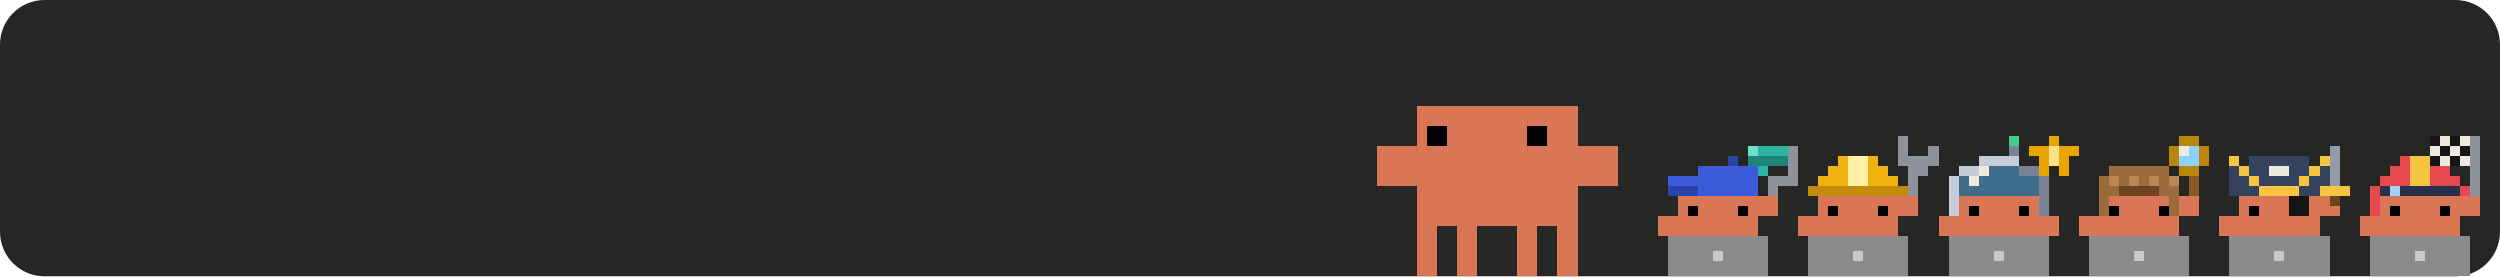
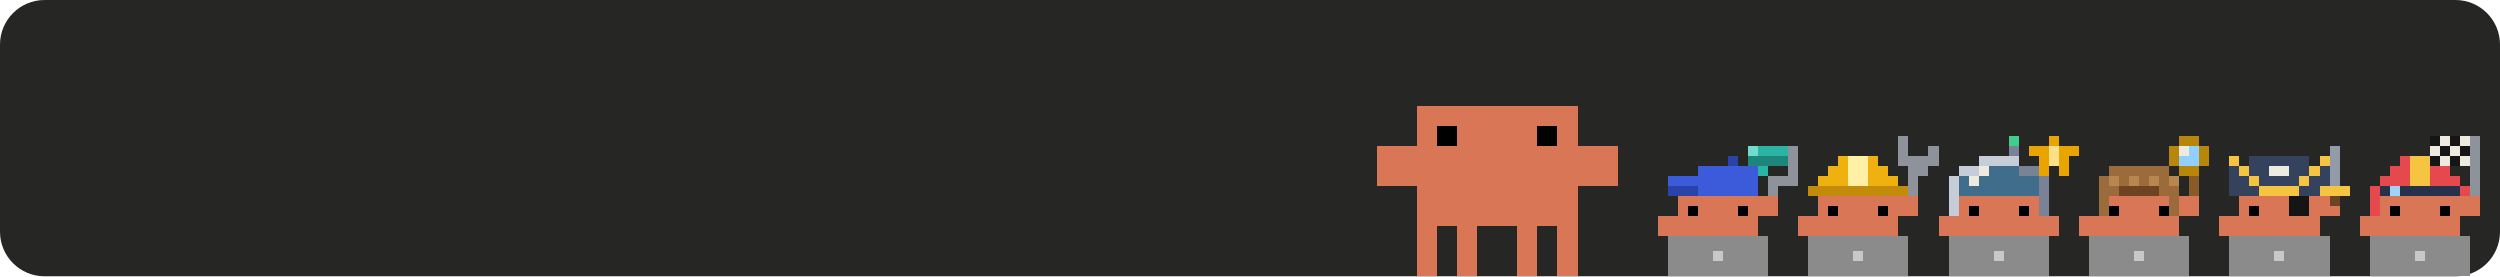
<svg xmlns="http://www.w3.org/2000/svg" width="561" height="62" viewBox="0 0 561 62">
  <rect width="561" height="62" rx="10" fill="#262624" />
  <svg width="100%" height="100%" shape-rendering="crispEdges">
-     <svg x="100%" y="10.25" width="76.5" height="51.75" viewBox="0 0 34 23" overflow="visible">
+     <svg x="100%" y="10.25" width="76.5" height="51.75" viewBox="0 0 34 23" overflow="visible" data-grid="team">
      <g data-term="skip">
        <path fill="#D87656" d="M-12 15h8v2h-8z" />
        <path fill="#000000" d="M-11 16h1v1h-1zM-6 16h1v1h-1z" />
        <g>
          <path fill="#D87656" d="M-14 17h10v2h-10z" />
          <animateTransform attributeName="transform" type="translate" values="0 0;0 -0.6" dur="0.32s" begin="-3s" calcMode="discrete" repeatCount="indefinite" />
        </g>
        <path fill="#D87656" d="M-4 15h2v2h-2zM-12 19h8v2h-8zM-12 21h1v2h-1zM-10 21h1v2h-1zM-7 21h1v2h-1zM-5 21h1v2h-1z" />
        <path fill="#8b8b8b" d="M-13 19h10v4h-10z" />
        <path fill="#c8c8c8" d="M-8.5 20.5h1v1h-1z" />
      </g>
      <g data-term="only" visibility="hidden">
        <path fill="#D87656" d="M-12 15h8v2h-8zM-14 17h12v2h-12z" />
        <rect x="-12" y="17" width="2" height="2" fill="#000000">
          <animate attributeName="height" values="2;1;2" keyTimes="0;0.95;0.985" dur="4s" begin="-3s" calcMode="discrete" repeatCount="indefinite" />
          <animate attributeName="y" values="17;18;17" keyTimes="0;0.95;0.985" dur="4s" begin="-3s" calcMode="discrete" repeatCount="indefinite" />
        </rect>
        <rect x="-6" y="17" width="2" height="2" fill="#000000">
          <animate attributeName="height" values="2;1;2" keyTimes="0;0.95;0.985" dur="4s" begin="-3s" calcMode="discrete" repeatCount="indefinite" />
          <animate attributeName="y" values="17;18;17" keyTimes="0;0.95;0.985" dur="4s" begin="-3s" calcMode="discrete" repeatCount="indefinite" />
        </rect>
        <path fill="#6e6e6e" d="M-14 19h12v2h-12z" />
        <path fill="#8b8b8b" d="M-14 21h12v2h-12z" />
        <path fill="#D87656" d="M-4 15h2v2h-2z" />
      </g>
      <path fill="#e5484d" d="M-10 11h4v1h-4zM-11 12h6v1h-6zM-12 13h8v1h-8zM-13 14h1v3h-1zM-4 14h1v1h-1z" />
      <path fill="#f5c542" d="M-9 11h2v3h-2z" />
      <path fill="#27324a" d="M-12 14h8v1h-8z" />
      <path fill="#9fd3f5" d="M-11 14h1v1h-1z" />
      <path fill="#8e929a" d="M-3 9h1v6h-1z" />
      <rect x="-7" y="9" width="4" height="3" fill="#eeeae0">
        <animate attributeName="fill" values="#eeeae0;#151515" dur="1.2s" begin="-3s" calcMode="discrete" repeatCount="indefinite" />
      </rect>
      <path fill="#151515" d="M-7 9h1v1h-1zM-5 9h1v1h-1zM-6 10h1v1h-1zM-4 10h1v1h-1zM-7 11h1v1h-1zM-5 11h1v1h-1z">
        <animate attributeName="fill" values="#151515;#eeeae0" dur="1.2s" begin="-3s" calcMode="discrete" repeatCount="indefinite" />
      </path>
      <g data-term="skip">
        <path fill="#D87656" d="M-26 15h8v2h-8z" />
        <path fill="#000000" d="M-25 16h1v1h-1zM-20 16h1v1h-1z" />
        <g>
          <path fill="#D87656" d="M-28 17h10v2h-10z" />
          <animateTransform attributeName="transform" type="translate" values="0 0;0 -0.6" dur="0.32s" begin="-3.11s" calcMode="discrete" repeatCount="indefinite" />
        </g>
        <path fill="#D87656" d="M-18 15h2v2h-2zM-26 19h8v2h-8zM-26 21h1v2h-1zM-24 21h1v2h-1zM-21 21h1v2h-1zM-19 21h1v2h-1z" />
        <path fill="#8b8b8b" d="M-27 19h10v4h-10z" />
        <path fill="#c8c8c8" d="M-22.5 20.5h1v1h-1z" />
      </g>
      <g data-term="only" visibility="hidden">
        <path fill="#D87656" d="M-26 15h8v2h-8zM-28 17h12v2h-12z" />
        <rect x="-26" y="17" width="2" height="2" fill="#000000">
          <animate attributeName="height" values="2;1;2" keyTimes="0;0.95;0.985" dur="4s" begin="-3.77s" calcMode="discrete" repeatCount="indefinite" />
          <animate attributeName="y" values="17;18;17" keyTimes="0;0.95;0.985" dur="4s" begin="-3.77s" calcMode="discrete" repeatCount="indefinite" />
        </rect>
        <rect x="-20" y="17" width="2" height="2" fill="#000000">
          <animate attributeName="height" values="2;1;2" keyTimes="0;0.95;0.985" dur="4s" begin="-3.77s" calcMode="discrete" repeatCount="indefinite" />
          <animate attributeName="y" values="17;18;17" keyTimes="0;0.95;0.985" dur="4s" begin="-3.77s" calcMode="discrete" repeatCount="indefinite" />
        </rect>
        <path fill="#6e6e6e" d="M-28 19h12v2h-12z" />
        <path fill="#8b8b8b" d="M-28 21h12v2h-12z" />
        <path fill="#D87656" d="M-18 15h2v2h-2z" />
      </g>
      <path fill="#34425e" d="M-25 11h6v1h-6zM-27 12h10v3h-10z" />
      <path fill="#eeeae0" d="M-23 12h2v1h-2z" />
      <path fill="#f5c542" d="M-27 11h1v1h-1zM-18 11h1v1h-1zM-26 12h1v1h-1zM-19 12h1v1h-1zM-25 13h1v1h-1zM-20 13h1v1h-1zM-24 14h1v1h-1zM-23 14h1v1h-1zM-22 14h1v1h-1zM-21 14h1v1h-1z" />
      <path fill="#151515" d="M-21 15h2v2h-2z" />
      <g>
        <path fill="#949ba8" d="M-17 10h1v4h-1z" />
        <path fill="#f5c542" d="M-18 14h3v1h-3z" />
        <path fill="#6b4423" d="M-17 15h1v1h-1z" />
        <animateTransform attributeName="transform" type="translate" values="0 0;0 0;0 -1;0 0" dur="1.6s" begin="-3.11s" calcMode="discrete" repeatCount="indefinite" />
      </g>
      <g data-term="skip">
        <path fill="#D87656" d="M-40 15h8v2h-8z" />
        <path fill="#000000" d="M-39 16h1v1h-1zM-34 16h1v1h-1z" />
        <g>
          <path fill="#D87656" d="M-42 17h10v2h-10z" />
          <animateTransform attributeName="transform" type="translate" values="0 0;0 -0.6" dur="0.32s" begin="-3.22s" calcMode="discrete" repeatCount="indefinite" />
        </g>
        <path fill="#D87656" d="M-32 15h2v2h-2zM-40 19h8v2h-8zM-40 21h1v2h-1zM-38 21h1v2h-1zM-35 21h1v2h-1zM-33 21h1v2h-1z" />
        <path fill="#8b8b8b" d="M-41 19h10v4h-10z" />
        <path fill="#c8c8c8" d="M-36.5 20.5h1v1h-1z" />
      </g>
      <g data-term="only" visibility="hidden">
        <path fill="#D87656" d="M-40 15h8v2h-8zM-42 17h12v2h-12z" />
        <rect x="-40" y="17" width="2" height="2" fill="#000000">
          <animate attributeName="height" values="2;1;2" keyTimes="0;0.95;0.985" dur="4s" begin="-4.54s" calcMode="discrete" repeatCount="indefinite" />
          <animate attributeName="y" values="17;18;17" keyTimes="0;0.95;0.985" dur="4s" begin="-4.54s" calcMode="discrete" repeatCount="indefinite" />
        </rect>
        <rect x="-34" y="17" width="2" height="2" fill="#000000">
          <animate attributeName="height" values="2;1;2" keyTimes="0;0.95;0.985" dur="4s" begin="-4.54s" calcMode="discrete" repeatCount="indefinite" />
          <animate attributeName="y" values="17;18;17" keyTimes="0;0.95;0.985" dur="4s" begin="-4.54s" calcMode="discrete" repeatCount="indefinite" />
        </rect>
        <path fill="#6e6e6e" d="M-42 19h12v2h-12z" />
        <path fill="#8b8b8b" d="M-42 21h12v2h-12z" />
        <path fill="#D87656" d="M-32 15h2v2h-2z" />
      </g>
      <path fill="#9c6b3c" d="M-39 12h6v1h-6zM-40 13h8v2h-8zM-40 15h1v2h-1zM-33 15h1v2h-1z" />
      <path fill="#b9864f" d="M-39 13h1v1h-1zM-37 13h1v1h-1zM-35 13h1v1h-1zM-33 13h1v1h-1z" />
      <path fill="#6e4322" d="M-38 14h4v1h-4z" />
      <g>
        <path fill="#b8860b" d="M-32 9h2v1h-2zM-32 12h2v1h-2zM-33 10h1v2h-1zM-30 10h1v2h-1z" />
        <path fill="#8fd0ff" d="M-32 10h2v2h-2z" />
        <path fill="#eeeae0" d="M-32 10h1v1h-1z" />
        <path fill="#8b5a2b" d="M-31 13h1v2h-1z" />
        <animateTransform attributeName="transform" type="translate" values="0 0;1 0;1 1;0 1" dur="1.6s" begin="-3.22s" calcMode="discrete" repeatCount="indefinite" />
      </g>
      <g data-term="skip">
        <path fill="#D87656" d="M-54 15h8v2h-8z" />
        <path fill="#000000" d="M-53 16h1v1h-1zM-48 16h1v1h-1z" />
        <g>
          <path fill="#D87656" d="M-56 17h12v2h-12z" />
          <animateTransform attributeName="transform" type="translate" values="0 0;0 -0.6" dur="0.32s" begin="-3.33s" calcMode="discrete" repeatCount="indefinite" />
        </g>
        <path fill="#D87656" d="M-54 19h8v2h-8zM-54 21h1v2h-1zM-52 21h1v2h-1zM-49 21h1v2h-1zM-47 21h1v2h-1z" />
        <path fill="#8b8b8b" d="M-55 19h10v4h-10z" />
        <path fill="#c8c8c8" d="M-50.5 20.5h1v1h-1z" />
      </g>
      <g data-term="only" visibility="hidden">
        <path fill="#D87656" d="M-54 15h8v2h-8zM-56 17h12v2h-12z" />
        <rect x="-54" y="17" width="2" height="2" fill="#000000">
          <animate attributeName="height" values="2;1;2" keyTimes="0;0.95;0.985" dur="4s" begin="-5.31s" calcMode="discrete" repeatCount="indefinite" />
          <animate attributeName="y" values="17;18;17" keyTimes="0;0.95;0.985" dur="4s" begin="-5.31s" calcMode="discrete" repeatCount="indefinite" />
        </rect>
        <rect x="-48" y="17" width="2" height="2" fill="#000000">
          <animate attributeName="height" values="2;1;2" keyTimes="0;0.95;0.985" dur="4s" begin="-5.31s" calcMode="discrete" repeatCount="indefinite" />
          <animate attributeName="y" values="17;18;17" keyTimes="0;0.95;0.985" dur="4s" begin="-5.31s" calcMode="discrete" repeatCount="indefinite" />
        </rect>
        <path fill="#6e6e6e" d="M-56 19h12v2h-12z" />
        <path fill="#8b8b8b" d="M-56 21h12v2h-12z" />
      </g>
      <rect x="-54" y="12" width="8" height="3" fill="#5ab4f5" fill-opacity="0.5" />
      <path fill="#c6cdd9" d="M-52 11h4v1h-4zM-54 12h2v1h-2zM-55 13h1v4h-1z" />
      <path fill="#7a8396" d="M-48 12h2v1h-2zM-46 13h1v4h-1z" />
      <path fill="#eeeae0" d="M-52 12h1v1h-1zM-53 13h1v1h-1z" />
      <path fill="#7a8396" d="M-49 10h1v1h-1z" />
      <path fill="#3ecf8e" d="M-49 9h1v1h-1z" />
      <path fill="#eaa400" d="M-45 9h1v1h-1zM-47 10h1v1h-1zM-46 10h1v1h-1zM-44 10h1v1h-1zM-43 10h1v1h-1zM-46 11h1v1h-1zM-44 11h1v1h-1zM-46 12h1v1h-1zM-44 12h1v1h-1z">
        <animate attributeName="opacity" values="1;1;0" dur="2.4s" begin="-3.33s" calcMode="discrete" repeatCount="indefinite" />
      </path>
      <path fill="#fbe08a" d="M-45 10h1v1h-1zM-45 11h1v1h-1z" />
      <g data-term="skip">
        <path fill="#D87656" d="M-68 15h8v2h-8z" />
        <path fill="#000000" d="M-67 16h1v1h-1zM-62 16h1v1h-1z" />
        <g>
          <path fill="#D87656" d="M-70 17h10v2h-10z" />
          <animateTransform attributeName="transform" type="translate" values="0 0;0 -0.6" dur="0.32s" begin="-3.44s" calcMode="discrete" repeatCount="indefinite" />
        </g>
        <path fill="#D87656" d="M-60 15h2v2h-2zM-68 19h8v2h-8zM-68 21h1v2h-1zM-66 21h1v2h-1zM-63 21h1v2h-1zM-61 21h1v2h-1z" />
        <path fill="#8b8b8b" d="M-69 19h10v4h-10z" />
        <path fill="#c8c8c8" d="M-64.5 20.5h1v1h-1z" />
      </g>
      <g data-term="only" visibility="hidden">
        <path fill="#D87656" d="M-68 15h8v2h-8zM-70 17h12v2h-12z" />
        <rect x="-68" y="17" width="2" height="2" fill="#000000">
          <animate attributeName="height" values="2;1;2" keyTimes="0;0.95;0.985" dur="4s" begin="-6.08s" calcMode="discrete" repeatCount="indefinite" />
          <animate attributeName="y" values="17;18;17" keyTimes="0;0.95;0.985" dur="4s" begin="-6.08s" calcMode="discrete" repeatCount="indefinite" />
        </rect>
        <rect x="-62" y="17" width="2" height="2" fill="#000000">
          <animate attributeName="height" values="2;1;2" keyTimes="0;0.95;0.985" dur="4s" begin="-6.08s" calcMode="discrete" repeatCount="indefinite" />
          <animate attributeName="y" values="17;18;17" keyTimes="0;0.95;0.985" dur="4s" begin="-6.08s" calcMode="discrete" repeatCount="indefinite" />
        </rect>
        <path fill="#6e6e6e" d="M-70 19h12v2h-12z" />
        <path fill="#8b8b8b" d="M-70 21h12v2h-12z" />
        <path fill="#D87656" d="M-60 15h2v2h-2z" />
      </g>
      <path fill="#eeb10f" d="M-66 11h4v1h-4zM-67 12h6v1h-6zM-68 13h8v1h-8z" />
      <path fill="#c48a0a" d="M-69 14h10v1h-10z" />
      <path fill="#fff0a6" d="M-65 11h2v3h-2z" />
      <g>
        <path fill="#8e929a" d="M-60 9h1v3h-1zM-59 11h3v1h-3zM-57 10h1v1h-1zM-59 12h2v1h-2zM-59 13h1v2h-1z" />
        <animateTransform attributeName="transform" type="translate" values="0 0;0 0;-1 0" dur="1.5s" begin="-3.44s" calcMode="discrete" repeatCount="indefinite" />
      </g>
      <g data-term="skip">
        <path fill="#D87656" d="M-82 15h8v2h-8z" />
        <path fill="#000000" d="M-81 16h1v1h-1zM-76 16h1v1h-1z" />
        <g>
          <path fill="#D87656" d="M-84 17h10v2h-10z" />
          <animateTransform attributeName="transform" type="translate" values="0 0;0 -0.6" dur="0.32s" begin="-3.55s" calcMode="discrete" repeatCount="indefinite" />
        </g>
        <path fill="#D87656" d="M-74 15h2v2h-2zM-82 19h8v2h-8zM-82 21h1v2h-1zM-80 21h1v2h-1zM-77 21h1v2h-1zM-75 21h1v2h-1z" />
        <path fill="#8b8b8b" d="M-83 19h10v4h-10z" />
        <path fill="#c8c8c8" d="M-78.5 20.5h1v1h-1z" />
      </g>
      <g data-term="only" visibility="hidden">
        <path fill="#D87656" d="M-82 15h8v2h-8zM-84 17h12v2h-12z" />
        <rect x="-82" y="17" width="2" height="2" fill="#000000">
          <animate attributeName="height" values="2;1;2" keyTimes="0;0.95;0.985" dur="4s" begin="-6.85s" calcMode="discrete" repeatCount="indefinite" />
          <animate attributeName="y" values="17;18;17" keyTimes="0;0.95;0.985" dur="4s" begin="-6.85s" calcMode="discrete" repeatCount="indefinite" />
        </rect>
        <rect x="-76" y="17" width="2" height="2" fill="#000000">
          <animate attributeName="height" values="2;1;2" keyTimes="0;0.95;0.985" dur="4s" begin="-6.85s" calcMode="discrete" repeatCount="indefinite" />
          <animate attributeName="y" values="17;18;17" keyTimes="0;0.95;0.985" dur="4s" begin="-6.85s" calcMode="discrete" repeatCount="indefinite" />
        </rect>
        <path fill="#6e6e6e" d="M-84 19h12v2h-12z" />
        <path fill="#8b8b8b" d="M-84 21h12v2h-12z" />
        <path fill="#D87656" d="M-74 15h2v2h-2z" />
      </g>
      <path fill="#2a43a8" d="M-77 11h1v1h-1z" />
      <path fill="#3b5bdb" d="M-80 12h6v1h-6zM-83 13h9v1h-9z" />
      <path fill="#2a43a8" d="M-83 14h3v1h-3z" />
      <path fill="#3b5bdb" d="M-80 14h6v1h-6z" />
      <path fill="#2bb3a3" d="M-75 10h4v1h-4z" />
      <path fill="#1d8579" d="M-75 11h4v1h-4z" />
      <path fill="#6fdccd" d="M-75 10h1v1h-1z" />
      <path fill="#8e929a" d="M-71 10h1v3h-1zM-73 13h3v1h-3zM-73 14h1v1h-1z" />
      <g>
        <path fill="#2bb3a3" d="M-74 12h1v1h-1z" />
        <animateTransform attributeName="transform" type="translate" values="0 0;0 0;0 1;0 2" dur="1.6s" begin="-3.55s" calcMode="discrete" repeatCount="indefinite" />
      </g>
    </svg>
    <defs>
-       <g id="clawd-sprite">
+       <g id="clawd-sprite" data-grid="clawd">
        <g transform="scale(2.25)">
          <g transform="translate(-122 0)">
-             <animateTransform attributeName="transform" type="translate" values="-122 0;-122 0;-217.046 0;-217.046 0;-147.55 0;-147.55 0;-193.54 0;-193.54 0;-122 0" keyTimes="0;0.063;0.306;0.393;0.57;0.63;0.747;0.818;1" dur="57.998s" begin="-3s" calcMode="linear" repeatCount="indefinite" />
+             <animateTransform attributeName="transform" type="translate" values="-122 0;-122 0;-158.792 0;-158.792 0;-133.242 0;-133.242 0;-170.034 0;-170.034 0;-122 0" keyTimes="0;0.08;0.218;0.355;0.451;0.586;0.724;0.82;1" dur="39.42s" begin="-3s" calcMode="linear" repeatCount="indefinite" />
            <g>
              <g visibility="visible">
-                 <animate attributeName="visibility" values="visible" keyTimes="0" dur="57.998s" begin="-3s" calcMode="discrete" repeatCount="indefinite" />
+                 <animate attributeName="visibility" values="visible" keyTimes="0" dur="39.42s" begin="-3s" calcMode="discrete" repeatCount="indefinite" />
                <g transform="translate(0 0)">
-                   <animateTransform attributeName="transform" type="translate" values="0 0" keyTimes="0" dur="57.998s" begin="-3s" calcMode="discrete" repeatCount="indefinite" />
+                   <animateTransform attributeName="transform" type="translate" values="0 0" keyTimes="0" dur="39.42s" begin="-3s" calcMode="discrete" repeatCount="indefinite" />
                  <g transform="translate(0 0)">
-                     <animateTransform attributeName="transform" type="translate" values="0 0;0 -1;0 0;0 -1;0 0;0 -1;0 0;0 -1;0 0;0 -1;0 0;0 -1;0 0;0 -1;0 0;0 -1;0 0;0 -1;0 0;0 -1;0 0;0 -1;0 0;0 -1;0 0;0 -1;0 0;0 -1;0 0;0 -1;0 0;0 -1;0 0;0 -1;0 0;0 -1;0 0;0 -1;0 0;0 -1;0 0;0 -1;0 0;0 -1;0 0;0 -1;0 0;0 -1;0 0;0 -1;0 0;0 -1;0 0;0 -1;0 0;0 -1;0 0;0 -1;0 0;0 -1;0 0;0 -1;0 0;0 -1;0 0;0 -1;0 0;0 -1;0 0;0 -1;0 0;0 -1;0 0;0 -1;0 0;0 -1;0 0;0 -1;0 0;0 -1;0 0;0 -1;0 0;0 -1;0 0;0 -1;0 0;0 -1;0 0;0 -1;0 0;0 -1;0 0;0 -1;0 0;0 -1;0 0;0 -1;0 0;0 -1;0 0;0 -1;0 0;0 -1;0 0;0 -1;0 0;0 -1;0 0;0 -1;0 0;0 -1;0 0;0 -1;0 0;0 -1;0 0;0 -1;0 0;0 -1;0 0;0 -1;0 0;0 -1;0 0;0 -1;0 0;0 -1;0 0;0 -1;0 0;0 -1;0 0;0 -1;0 0;0 -1;0 0;0 -1;0 0;0 -1;0 0;0 -1;0 0;0 -1;0 0;0 -1;0 0;0 -1;0 0;0 -1;0 0;0 -1;0 0;0 -1;0 0;0 -1;0 0;0 -1;0 0;0 -1;0 0;0 -1;0 0;0 -1;0 0;0 -1;0 0;0 -1;0 0;0 -1;0 0;0 -1;0 0;0 -1;0 0;0 -1;0 0;0 -1;0 0;0 -1;0 0;0 -1;0 0;0 -1;0 0;0 -1;0 0;0 -1;0 0;0 -1;0 0;0 -1;0 0;0 -1;0 0;0 -1;0 0;0 -1;0 0;0 -1;0 0;0 -1;0 0;0 -1;0 0;0 -1;0 0;0 -1;0 0;0 -1;0 0;0 -1;0 0;0 -1;0 0;0 -1;0 0;0 -1;0 0;0 -1;0 0;0 -1;0 0;0 -1;0 0;0 -1;0 0;0 -1;0 0;0 -1;0 0;0 -1;0 0;0 -1;0 0;0 -1" keyTimes="0;0.063;0.066;0.069;0.072;0.076;0.079;0.082;0.085;0.088;0.091;0.094;0.097;0.1;0.103;0.107;0.11;0.113;0.116;0.119;0.122;0.125;0.128;0.131;0.135;0.138;0.141;0.144;0.147;0.15;0.153;0.156;0.159;0.162;0.166;0.169;0.172;0.175;0.178;0.181;0.184;0.187;0.19;0.194;0.197;0.2;0.203;0.206;0.209;0.212;0.215;0.218;0.221;0.225;0.228;0.231;0.234;0.237;0.24;0.243;0.246;0.249;0.252;0.256;0.259;0.262;0.265;0.268;0.271;0.274;0.277;0.28;0.283;0.287;0.29;0.293;0.296;0.299;0.302;0.305;0.306;0.393;0.396;0.399;0.402;0.405;0.408;0.412;0.415;0.418;0.421;0.424;0.427;0.43;0.433;0.436;0.439;0.443;0.446;0.449;0.452;0.455;0.458;0.461;0.464;0.467;0.47;0.474;0.477;0.48;0.483;0.486;0.489;0.492;0.495;0.498;0.502;0.505;0.508;0.511;0.514;0.517;0.52;0.523;0.526;0.529;0.533;0.536;0.539;0.542;0.545;0.548;0.551;0.554;0.557;0.56;0.564;0.567;0.57;0.63;0.633;0.636;0.639;0.642;0.646;0.649;0.652;0.655;0.658;0.661;0.664;0.667;0.67;0.673;0.677;0.68;0.683;0.686;0.689;0.692;0.695;0.698;0.701;0.704;0.708;0.711;0.714;0.717;0.72;0.723;0.726;0.729;0.732;0.736;0.739;0.742;0.745;0.818;0.821;0.824;0.827;0.83;0.833;0.836;0.839;0.842;0.845;0.849;0.852;0.855;0.858;0.861;0.864;0.867;0.87;0.873;0.877;0.88;0.883;0.886;0.889;0.892;0.895;0.898;0.901;0.904;0.908;0.911;0.914;0.917;0.92;0.923;0.926;0.929;0.932;0.935;0.939;0.942;0.945;0.948;0.951;0.954;0.957;0.96;0.963;0.967;0.97;0.973;0.976;0.979;0.982;0.985;0.988;0.991;0.994;0.998" dur="57.998s" begin="-3s" calcMode="discrete" repeatCount="indefinite" />
+                     <animateTransform attributeName="transform" type="translate" values="0 0;0 -1;0 0;0 -1;0 0;0 -1;0 0;0 -1;0 0;0 -1;0 0;0 -1;0 0;0 -1;0 0;0 -1;0 0;0 -1;0 0;0 -1;0 0;0 -1;0 0;0 -1;0 0;0 -1;0 0;0 -1;0 0;0 -1;0 0;0 -1;0 0;0 -1;0 0;0 -1;0 0;0 -1;0 0;0 -1;0 0;0 -1;0 0;0 -1;0 0;0 -1;0 0;0 -1;0 0;0 -1;0 0;0 -1;0 0;0 -1;0 0;0 -1;0 0;0 -1;0 0;0 -1;0 0;0 -1;0 0;0 -1;0 0;0 -1;0 0;0 -1;0 0;0 -1;0 0;0 -1;0 0;0 -1;0 0;0 -1;0 0;0 -1;0 0;0 -1;0 0;0 -1;0 0;0 -1;0 0;0 -1;0 0;0 -1;0 0;0 -1;0 0;0 -1;0 0;0 -1;0 0;0 -1;0 0;0 -1;0 0;0 -1;0 0;0 -1;0 0;0 -1;0 0;0 -1;0 0;0 -1;0 0;0 -1;0 0;0 -1;0 0;0 -1;0 0;0 -1;0 0;0 -1;0 0;0 -1;0 0;0 -1;0 0;0 -1;0 0;0 -1;0 0" keyTimes="0;0.08;0.085;0.09;0.094;0.099;0.103;0.108;0.112;0.117;0.122;0.126;0.131;0.135;0.14;0.144;0.149;0.153;0.158;0.163;0.167;0.172;0.176;0.181;0.185;0.19;0.195;0.199;0.204;0.208;0.213;0.217;0.218;0.355;0.36;0.365;0.369;0.374;0.378;0.383;0.387;0.392;0.396;0.401;0.406;0.41;0.415;0.419;0.424;0.428;0.433;0.438;0.442;0.447;0.451;0.586;0.59;0.595;0.599;0.604;0.608;0.613;0.618;0.622;0.627;0.631;0.636;0.64;0.645;0.65;0.654;0.659;0.663;0.668;0.672;0.677;0.682;0.686;0.691;0.695;0.7;0.704;0.709;0.713;0.718;0.723;0.724;0.82;0.824;0.829;0.833;0.838;0.843;0.847;0.852;0.856;0.861;0.865;0.87;0.875;0.879;0.884;0.888;0.893;0.897;0.902;0.907;0.911;0.916;0.92;0.925;0.929;0.934;0.938;0.943;0.948;0.952;0.957;0.961;0.966;0.97;0.975;0.98;0.984;0.989;0.993;0.998" dur="39.42s" begin="-3s" calcMode="discrete" repeatCount="indefinite" />
                    <rect x="14" y="17" width="2" height="6" fill="#D87656" />
                    <rect x="24" y="17" width="2" height="6" fill="#D87656" />
                  </g>
                  <g transform="translate(0 0)">
-                     <animateTransform attributeName="transform" type="translate" values="0 0;0 -1;0 0;0 -1;0 0;0 -1;0 0;0 -1;0 0;0 -1;0 0;0 -1;0 0;0 -1;0 0;0 -1;0 0;0 -1;0 0;0 -1;0 0;0 -1;0 0;0 -1;0 0;0 -1;0 0;0 -1;0 0;0 -1;0 0;0 -1;0 0;0 -1;0 0;0 -1;0 0;0 -1;0 0;0 -1;0 0;0 -1;0 0;0 -1;0 0;0 -1;0 0;0 -1;0 0;0 -1;0 0;0 -1;0 0;0 -1;0 0;0 -1;0 0;0 -1;0 0;0 -1;0 0;0 -1;0 0;0 -1;0 0;0 -1;0 0;0 -1;0 0;0 -1;0 0;0 -1;0 0;0 -1;0 0;0 -1;0 0;0 -1;0 0;0 -1;0 0;0 -1;0 0;0 -1;0 0;0 -1;0 0;0 -1;0 0;0 -1;0 0;0 -1;0 0;0 -1;0 0;0 -1;0 0;0 -1;0 0;0 -1;0 0;0 -1;0 0;0 -1;0 0;0 -1;0 0;0 -1;0 0;0 -1;0 0;0 -1;0 0;0 -1;0 0;0 -1;0 0;0 -1;0 0;0 -1;0 0;0 -1;0 0;0 -1;0 0;0 -1;0 0;0 -1;0 0;0 -1;0 0;0 -1;0 0;0 -1;0 0;0 -1;0 0;0 -1;0 0;0 -1;0 0;0 -1;0 0;0 -1;0 0;0 -1;0 0;0 -1;0 0;0 -1;0 0;0 -1;0 0;0 -1;0 0;0 -1;0 0;0 -1;0 0;0 -1;0 0;0 -1;0 0;0 -1;0 0;0 -1;0 0;0 -1;0 0;0 -1;0 0;0 -1;0 0;0 -1;0 0;0 -1;0 0;0 -1;0 0;0 -1;0 0;0 -1;0 0;0 -1;0 0;0 -1;0 0;0 -1;0 0;0 -1;0 0;0 -1;0 0;0 -1;0 0;0 -1;0 0;0 -1;0 0;0 -1;0 0;0 -1;0 0;0 -1;0 0;0 -1;0 0;0 -1;0 0;0 -1;0 0;0 -1;0 0;0 -1;0 0;0 -1;0 0;0 -1;0 0;0 -1;0 0;0 -1;0 0;0 -1;0 0;0 -1;0 0;0 -1;0 0;0 -1;0 0;0 -1;0 0" keyTimes="0;0.066;0.069;0.072;0.076;0.079;0.082;0.085;0.088;0.091;0.094;0.097;0.1;0.103;0.107;0.11;0.113;0.116;0.119;0.122;0.125;0.128;0.131;0.135;0.138;0.141;0.144;0.147;0.15;0.153;0.156;0.159;0.162;0.166;0.169;0.172;0.175;0.178;0.181;0.184;0.187;0.19;0.194;0.197;0.2;0.203;0.206;0.209;0.212;0.215;0.218;0.221;0.225;0.228;0.231;0.234;0.237;0.24;0.243;0.246;0.249;0.252;0.256;0.259;0.262;0.265;0.268;0.271;0.274;0.277;0.28;0.283;0.287;0.29;0.293;0.296;0.299;0.302;0.305;0.396;0.399;0.402;0.405;0.408;0.412;0.415;0.418;0.421;0.424;0.427;0.43;0.433;0.436;0.439;0.443;0.446;0.449;0.452;0.455;0.458;0.461;0.464;0.467;0.47;0.474;0.477;0.48;0.483;0.486;0.489;0.492;0.495;0.498;0.502;0.505;0.508;0.511;0.514;0.517;0.52;0.523;0.526;0.529;0.533;0.536;0.539;0.542;0.545;0.548;0.551;0.554;0.557;0.56;0.564;0.567;0.57;0.57;0.633;0.636;0.639;0.642;0.646;0.649;0.652;0.655;0.658;0.661;0.664;0.667;0.67;0.673;0.677;0.68;0.683;0.686;0.689;0.692;0.695;0.698;0.701;0.704;0.708;0.711;0.714;0.717;0.72;0.723;0.726;0.729;0.732;0.736;0.739;0.742;0.745;0.747;0.821;0.824;0.827;0.83;0.833;0.836;0.839;0.842;0.845;0.849;0.852;0.855;0.858;0.861;0.864;0.867;0.87;0.873;0.877;0.88;0.883;0.886;0.889;0.892;0.895;0.898;0.901;0.904;0.908;0.911;0.914;0.917;0.92;0.923;0.926;0.929;0.932;0.935;0.939;0.942;0.945;0.948;0.951;0.954;0.957;0.96;0.963;0.967;0.97;0.973;0.976;0.979;0.982;0.985;0.988;0.991;0.994;0.998" dur="57.998s" begin="-3s" calcMode="discrete" repeatCount="indefinite" />
+                     <animateTransform attributeName="transform" type="translate" values="0 0;0 -1;0 0;0 -1;0 0;0 -1;0 0;0 -1;0 0;0 -1;0 0;0 -1;0 0;0 -1;0 0;0 -1;0 0;0 -1;0 0;0 -1;0 0;0 -1;0 0;0 -1;0 0;0 -1;0 0;0 -1;0 0;0 -1;0 0;0 -1;0 0;0 -1;0 0;0 -1;0 0;0 -1;0 0;0 -1;0 0;0 -1;0 0;0 -1;0 0;0 -1;0 0;0 -1;0 0;0 -1;0 0;0 -1;0 0;0 -1;0 0;0 -1;0 0;0 -1;0 0;0 -1;0 0;0 -1;0 0;0 -1;0 0;0 -1;0 0;0 -1;0 0;0 -1;0 0;0 -1;0 0;0 -1;0 0;0 -1;0 0;0 -1;0 0;0 -1;0 0;0 -1;0 0;0 -1;0 0;0 -1;0 0;0 -1;0 0;0 -1;0 0;0 -1;0 0;0 -1;0 0;0 -1;0 0;0 -1;0 0;0 -1;0 0;0 -1;0 0;0 -1;0 0;0 -1;0 0;0 -1;0 0;0 -1;0 0;0 -1;0 0;0 -1;0 0;0 -1;0 0;0 -1;0 0;0 -1" keyTimes="0;0.085;0.09;0.094;0.099;0.103;0.108;0.112;0.117;0.122;0.126;0.131;0.135;0.14;0.144;0.149;0.153;0.158;0.163;0.167;0.172;0.176;0.181;0.185;0.19;0.195;0.199;0.204;0.208;0.213;0.217;0.36;0.365;0.369;0.374;0.378;0.383;0.387;0.392;0.396;0.401;0.406;0.41;0.415;0.419;0.424;0.428;0.433;0.438;0.442;0.447;0.59;0.595;0.599;0.604;0.608;0.613;0.618;0.622;0.627;0.631;0.636;0.64;0.645;0.65;0.654;0.659;0.663;0.668;0.672;0.677;0.682;0.686;0.691;0.695;0.7;0.704;0.709;0.713;0.718;0.723;0.824;0.829;0.833;0.838;0.843;0.847;0.852;0.856;0.861;0.865;0.87;0.875;0.879;0.884;0.888;0.893;0.897;0.902;0.907;0.911;0.916;0.92;0.925;0.929;0.934;0.938;0.943;0.948;0.952;0.957;0.961;0.966;0.97;0.975;0.98;0.984;0.989;0.993;0.998" dur="39.42s" begin="-3s" calcMode="discrete" repeatCount="indefinite" />
                    <rect x="18" y="17" width="2" height="6" fill="#D87656" />
                    <rect x="28" y="17" width="2" height="6" fill="#D87656" />
                  </g>
                  <g transform="translate(0 -1)">
-                     <animateTransform attributeName="transform" type="translate" values="0 0;0 -1;0 0;0 -1;0 0;0 -1;0 0;0 -1;0 0;0 -1;0 0;0 -1;0 0;0 -1;0 0;0 -1;0 0;0 -1;0 0;0 -1;0 0;0 -1;0 0;0 -1;0 0;0 -1;0 0;0 -1;0 0;0 -1;0 0;0 -1;0 0;0 -1;0 0;0 -1;0 0;0 -1;0 0;0 -1;0 0;0 -1;0 0;0 -1;0 0;0 -1;0 0;0 -1;0 0;0 -1;0 0;0 -1;0 0;0 -1;0 0;0 -1;0 0;0 -1;0 0;0 -1;0 0;0 -1;0 0;0 -1;0 0;0 -1;0 0;0 -1;0 0;0 -1;0 0;0 -1;0 0;0 -1;0 0;0 -1;0 0;0 -1;0 0;0 -1;0 0;0 -1;0 0;0 -1;0 0;0 -1;0 0;0 -1;0 0;0 -1;0 0;0 -1;0 0;0 -1;0 0;0 -1;0 0;0 -1;0 0;0 -1;0 0;0 -1;0 0;0 -1;0 0;0 -1;0 0;0 -1;0 0;0 -1;0 0;0 -1;0 0;0 -1;0 0;0 -1;0 0;0 -1;0 0;0 -1;0 0;0 -1;0 0;0 -1;0 0;0 -1;0 0;0 -1;0 0;0 -1;0 0;0 -1;0 0;0 -1;0 0;0 -1;0 0;0 -1;0 0;0 -1;0 0;0 -1;0 0;0 -1;0 0;0 -1;0 0;0 -1;0 0;0 -1;0 0;0 -1;0 0;0 -1;0 0;0 -1;0 0;0 -1;0 0;0 -1;0 0;0 -1;0 0;0 -1;0 0;0 -1;0 0;0 -1;0 0;0 -1;0 0;0 -1;0 0;0 -1;0 0;0 -1;0 0;0 -1;0 0;0 -1;0 0;0 -1;0 0;0 -1;0 0;0 -1;0 0;0 -1;0 0;0 -1;0 0;0 -1;0 0;0 -1;0 0;0 -1;0 0;0 -1;0 0;0 -1;0 0;0 -1;0 0;0 -1;0 0;0 -1;0 0;0 -1;0 0;0 -1;0 0;0 -1;0 0;0 -1;0 0;0 -1;0 0;0 -1;0 0;0 -1;0 0;0 -1;0 0;0 -1;0 0;0 -1;0 0;0 -1;0 0;0 -1;0 0;0 -1;0 0;0 -1;0 0;0 -1;0 0;0 -1;0 0;0 -1;0 0;0 -1;0 0;0 -1;0 0;0 -1;0 0;0 -1" keyTimes="0;0.017;0.034;0.052;0.066;0.069;0.072;0.076;0.079;0.082;0.085;0.088;0.091;0.094;0.097;0.1;0.103;0.107;0.11;0.113;0.116;0.119;0.122;0.125;0.128;0.131;0.135;0.138;0.141;0.144;0.147;0.15;0.153;0.156;0.159;0.162;0.166;0.169;0.172;0.175;0.178;0.181;0.184;0.187;0.19;0.194;0.197;0.2;0.203;0.206;0.209;0.212;0.215;0.218;0.221;0.225;0.228;0.231;0.234;0.237;0.24;0.243;0.246;0.249;0.252;0.256;0.259;0.262;0.265;0.268;0.271;0.274;0.277;0.28;0.283;0.287;0.29;0.293;0.296;0.299;0.302;0.305;0.306;0.323;0.34;0.357;0.375;0.392;0.396;0.399;0.402;0.405;0.408;0.412;0.415;0.418;0.421;0.424;0.427;0.43;0.433;0.436;0.439;0.443;0.446;0.449;0.452;0.455;0.458;0.461;0.464;0.467;0.47;0.474;0.477;0.48;0.483;0.486;0.489;0.492;0.495;0.498;0.502;0.505;0.508;0.511;0.514;0.517;0.52;0.523;0.526;0.529;0.533;0.536;0.539;0.542;0.545;0.548;0.551;0.554;0.557;0.56;0.564;0.567;0.57;0.587;0.605;0.622;0.633;0.636;0.639;0.642;0.646;0.649;0.652;0.655;0.658;0.661;0.664;0.667;0.67;0.673;0.677;0.68;0.683;0.686;0.689;0.692;0.695;0.698;0.701;0.704;0.708;0.711;0.714;0.717;0.72;0.723;0.726;0.729;0.732;0.736;0.739;0.742;0.745;0.765;0.782;0.799;0.816;0.818;0.821;0.824;0.827;0.83;0.833;0.836;0.839;0.842;0.845;0.849;0.852;0.855;0.858;0.861;0.864;0.867;0.87;0.873;0.877;0.88;0.883;0.886;0.889;0.892;0.895;0.898;0.901;0.904;0.908;0.911;0.914;0.917;0.92;0.923;0.926;0.929;0.932;0.935;0.939;0.942;0.945;0.948;0.951;0.954;0.957;0.96;0.963;0.967;0.97;0.973;0.976;0.979;0.982;0.985;0.988;0.991;0.994;0.998" dur="57.998s" begin="-3s" calcMode="discrete" repeatCount="indefinite" />
+                     <animateTransform attributeName="transform" type="translate" values="0 0;0 -1;0 0;0 -1;0 0;0 -1;0 0;0 -1;0 0;0 -1;0 0;0 -1;0 0;0 -1;0 0;0 -1;0 0;0 -1;0 0;0 -1;0 0;0 -1;0 0;0 -1;0 0;0 -1;0 0;0 -1;0 0;0 -1;0 0;0 -1;0 0;0 -1;0 0;0 -1;0 0;0 -1;0 0;0 -1;0 0;0 -1;0 0;0 -1;0 0;0 -1;0 0;0 -1;0 0;0 -1;0 0;0 -1;0 0;0 -1;0 0;0 -1;0 0;0 -1;0 0;0 -1;0 0;0 -1;0 0;0 -1;0 0;0 -1;0 0;0 -1;0 0;0 -1;0 0;0 -1;0 0;0 -1;0 0;0 -1;0 0;0 -1;0 0;0 -1;0 0;0 -1;0 0;0 -1;0 0;0 -1;0 0;0 -1;0 0;0 -1;0 0;0 -1;0 0;0 -1;0 0;0 -1;0 0;0 -1;0 0;0 -1;0 0;0 -1;0 0;0 -1;0 0;0 -1;0 0;0 -1;0 0;0 -1;0 0;0 -1;0 0;0 -1;0 0;0 -1;0 0;0 -1;0 0;0 -1;0 0;0 -1;0 0;0 -1;0 0;0 -1;0 0;0 -1;0 0;0 -1;0 0;0 -1;0 0;0 -1;0 0;0 -1;0 0;0 -1;0 0" keyTimes="0;0.025;0.051;0.076;0.085;0.09;0.094;0.099;0.103;0.108;0.112;0.117;0.122;0.126;0.131;0.135;0.14;0.144;0.149;0.153;0.158;0.163;0.167;0.172;0.176;0.181;0.185;0.19;0.195;0.199;0.204;0.208;0.213;0.217;0.218;0.244;0.269;0.295;0.32;0.345;0.36;0.365;0.369;0.374;0.378;0.383;0.387;0.392;0.396;0.401;0.406;0.41;0.415;0.419;0.424;0.428;0.433;0.438;0.442;0.447;0.451;0.477;0.502;0.527;0.553;0.578;0.59;0.595;0.599;0.604;0.608;0.613;0.618;0.622;0.627;0.631;0.636;0.64;0.645;0.65;0.654;0.659;0.663;0.668;0.672;0.677;0.682;0.686;0.691;0.695;0.7;0.704;0.709;0.713;0.718;0.723;0.724;0.749;0.774;0.8;0.824;0.829;0.833;0.838;0.843;0.847;0.852;0.856;0.861;0.865;0.87;0.875;0.879;0.884;0.888;0.893;0.897;0.902;0.907;0.911;0.916;0.92;0.925;0.929;0.934;0.938;0.943;0.948;0.952;0.957;0.961;0.966;0.97;0.975;0.98;0.984;0.989;0.993;0.998" dur="39.42s" begin="-3s" calcMode="discrete" repeatCount="indefinite" />
                    <g visibility="visible">
-                       <animate attributeName="visibility" values="visible" keyTimes="0" dur="57.998s" begin="-3s" calcMode="discrete" repeatCount="indefinite" />
+                       <animate attributeName="visibility" values="visible" keyTimes="0" dur="39.42s" begin="-3s" calcMode="discrete" repeatCount="indefinite" />
                      <rect x="14" y="7" width="16" height="4" fill="#D87656" />
                      <rect x="10" y="11" width="24" height="4" fill="#D87656" />
                      <rect x="14" y="15" width="16" height="4" fill="#D87656" />
                    </g>
-                     <g data-term="still" transform="translate(-1 0)">
-                       <animateTransform attributeName="transform" type="translate" values="0 0;1 0;0 0;-1 0;0 0;-1 0;0 0;1 0;0 0;-1 0;0 0;1 0;0 0;1 0;0 0;-1 0;0 0;-1 0;0 0;1 0;0 0;-1 0;0 0;1 0" keyTimes="0;0.022;0.032;0.044;0.054;0.063;0.306;0.336;0.349;0.367;0.38;0.393;0.57;0.591;0.6;0.612;0.621;0.63;0.747;0.772;0.782;0.796;0.807;0.818" dur="57.998s" begin="-3s" calcMode="discrete" repeatCount="indefinite" />
+                     <g data-term="still" transform="translate(0 0)">
+                       <animateTransform attributeName="transform" type="translate" values="0 0;1 0;0 0;-1 0;0 0;-1 0;0 0;1 0;0 0;-1 0;0 0;1 0;0 0;1 0;0 0;-1 0;0 0;-1 0;0 0;1 0;0 0;-1 0;0 0;1 0" keyTimes="0;0.028;0.04;0.056;0.068;0.08;0.218;0.266;0.287;0.314;0.335;0.355;0.451;0.498;0.518;0.545;0.565;0.586;0.724;0.757;0.772;0.791;0.805;0.82" dur="39.42s" begin="-3s" calcMode="discrete" repeatCount="indefinite" />
                      <g visibility="visible">
-                         <animate attributeName="visibility" values="visible" keyTimes="0" dur="57.998s" begin="-3s" calcMode="discrete" repeatCount="indefinite" />
+                         <animate attributeName="visibility" values="visible" keyTimes="0" dur="39.42s" begin="-3s" calcMode="discrete" repeatCount="indefinite" />
                        <rect x="16" y="9" width="2" height="2" fill="#000000">
                          <animate attributeName="height" values="2;1;2" keyTimes="0;0.95;0.985" dur="4s" calcMode="discrete" repeatCount="indefinite" begin="-3s" />
                          <animate attributeName="y" values="9;10;9" keyTimes="0;0.95;0.985" dur="4s" calcMode="discrete" repeatCount="indefinite" begin="-3s" />
                        </rect>
                        <rect x="26" y="9" width="2" height="2" fill="#000000">
                          <animate attributeName="height" values="2;1;2" keyTimes="0;0.95;0.985" dur="4s" calcMode="discrete" repeatCount="indefinite" begin="-3s" />
                          <animate attributeName="y" values="9;10;9" keyTimes="0;0.95;0.985" dur="4s" calcMode="discrete" repeatCount="indefinite" begin="-3s" />
                        </rect>
                      </g>
                    </g>
                  </g>
                </g>
              </g>
            </g>
          </g>
        </g>
      </g>
    </defs>
    <use href="#clawd-sprite" x="100%" y="10.25" />
  </svg>
</svg>
